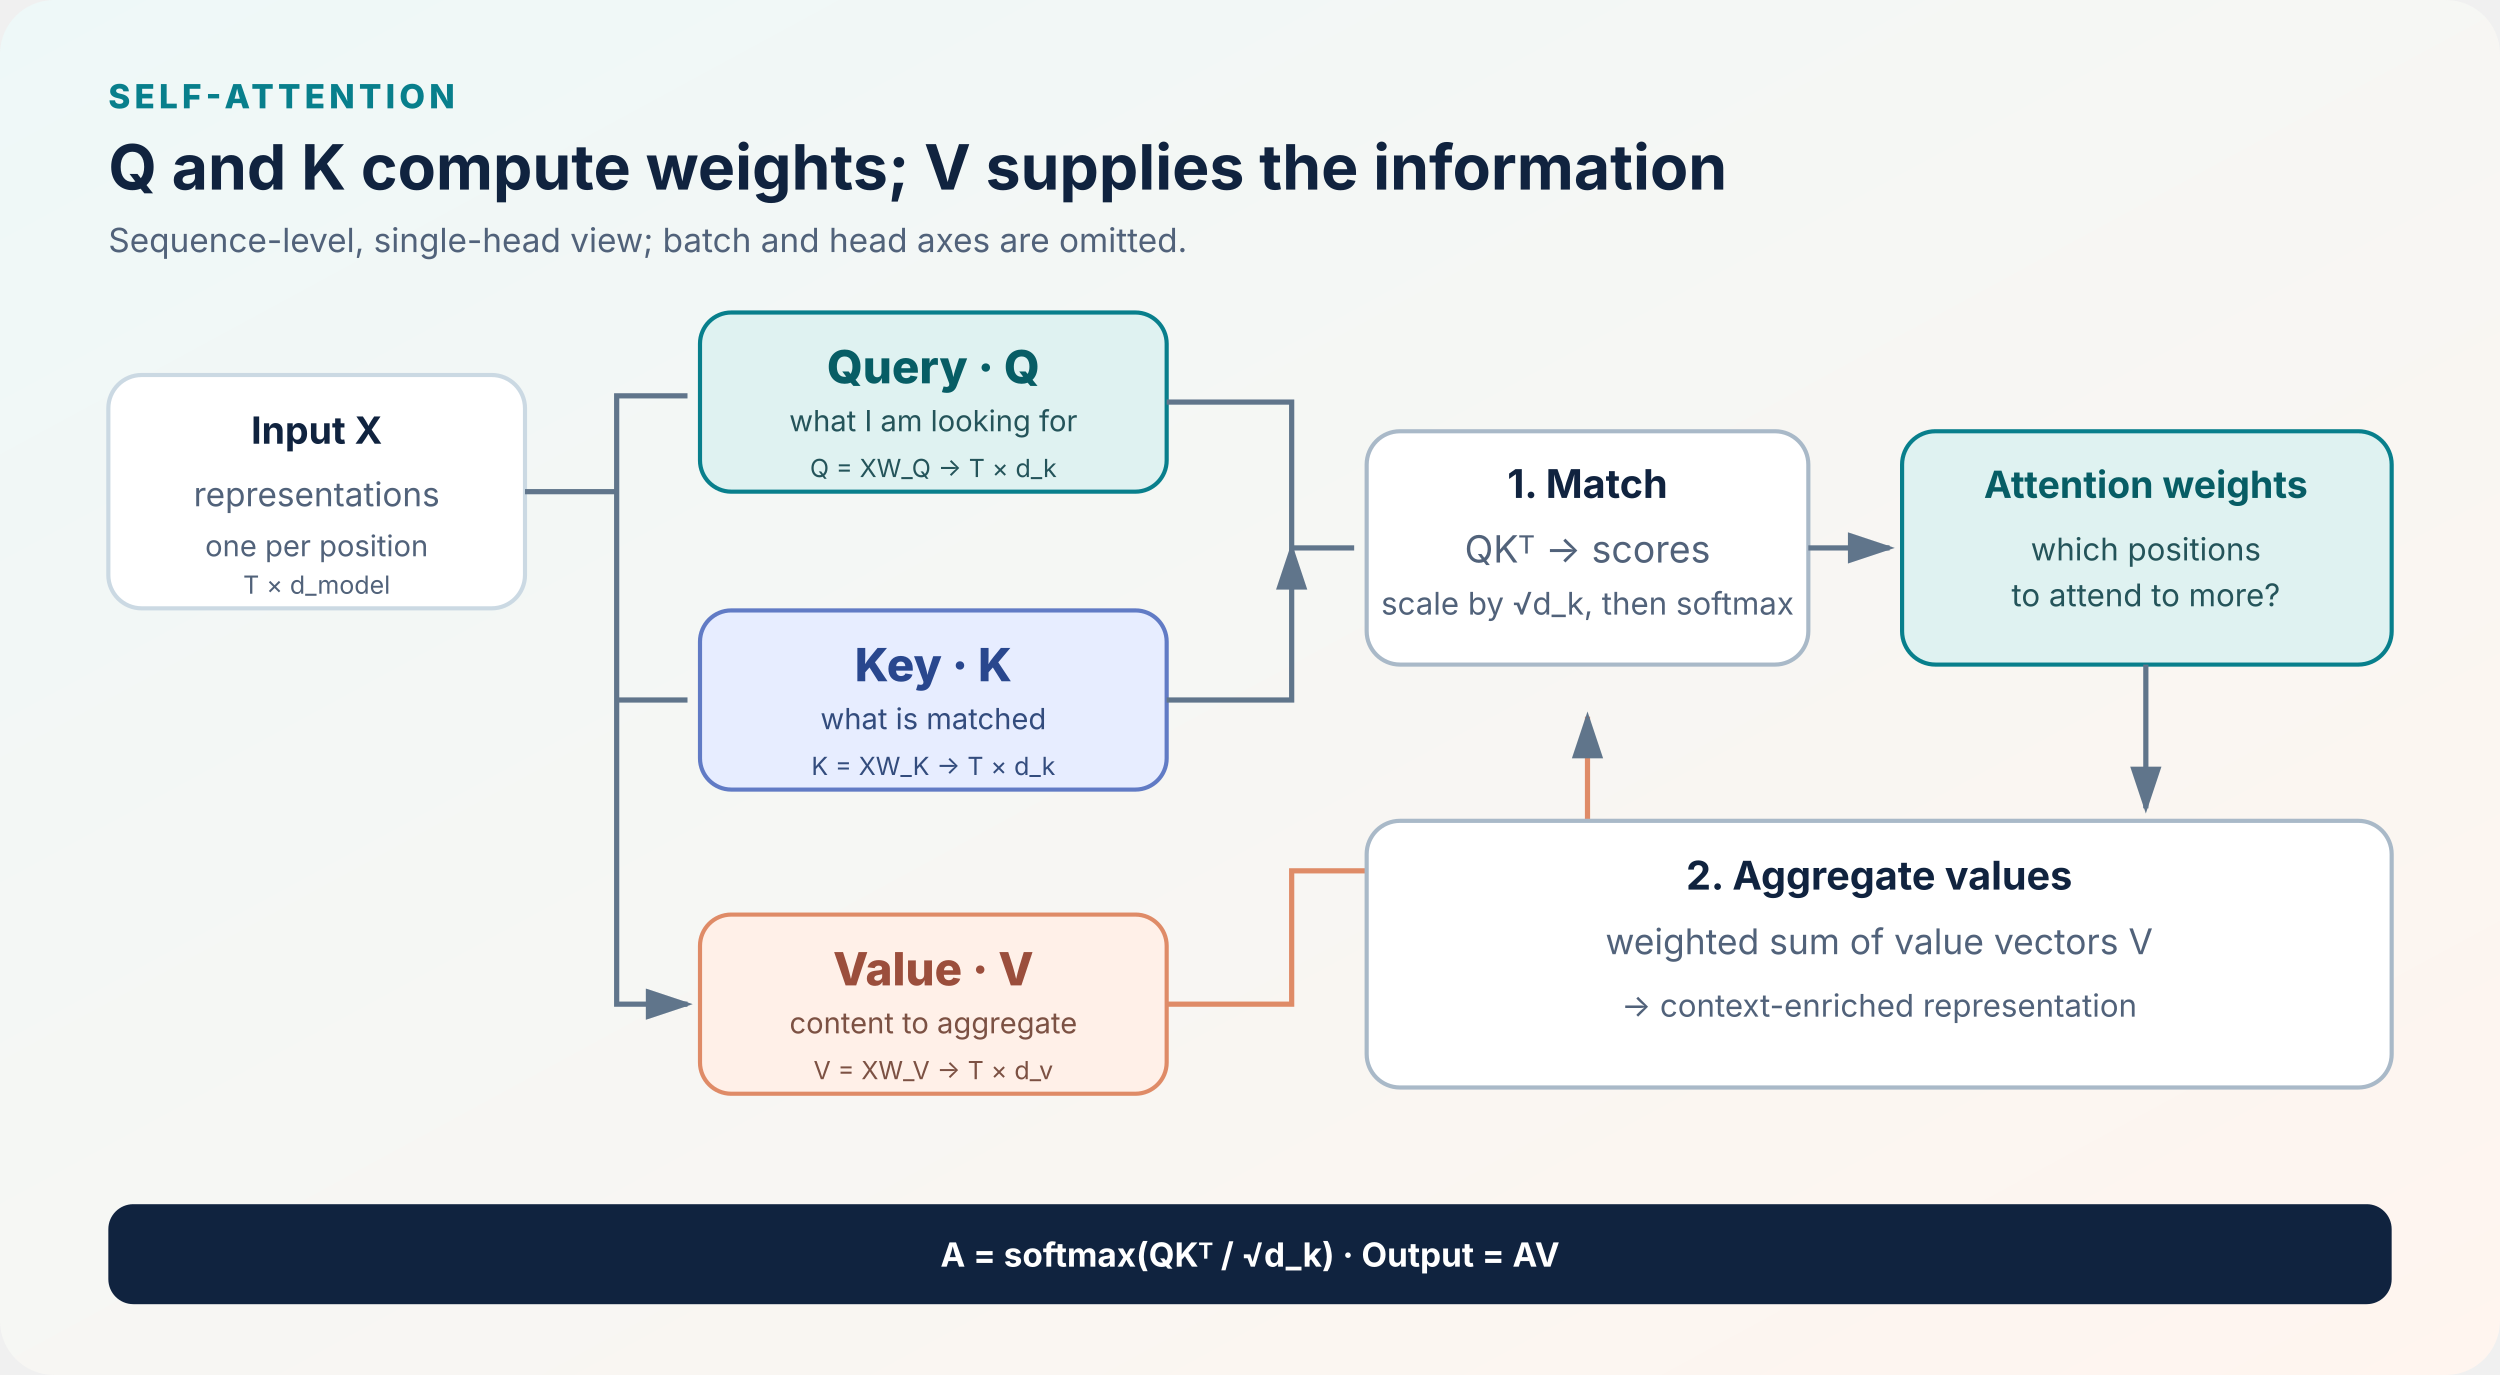
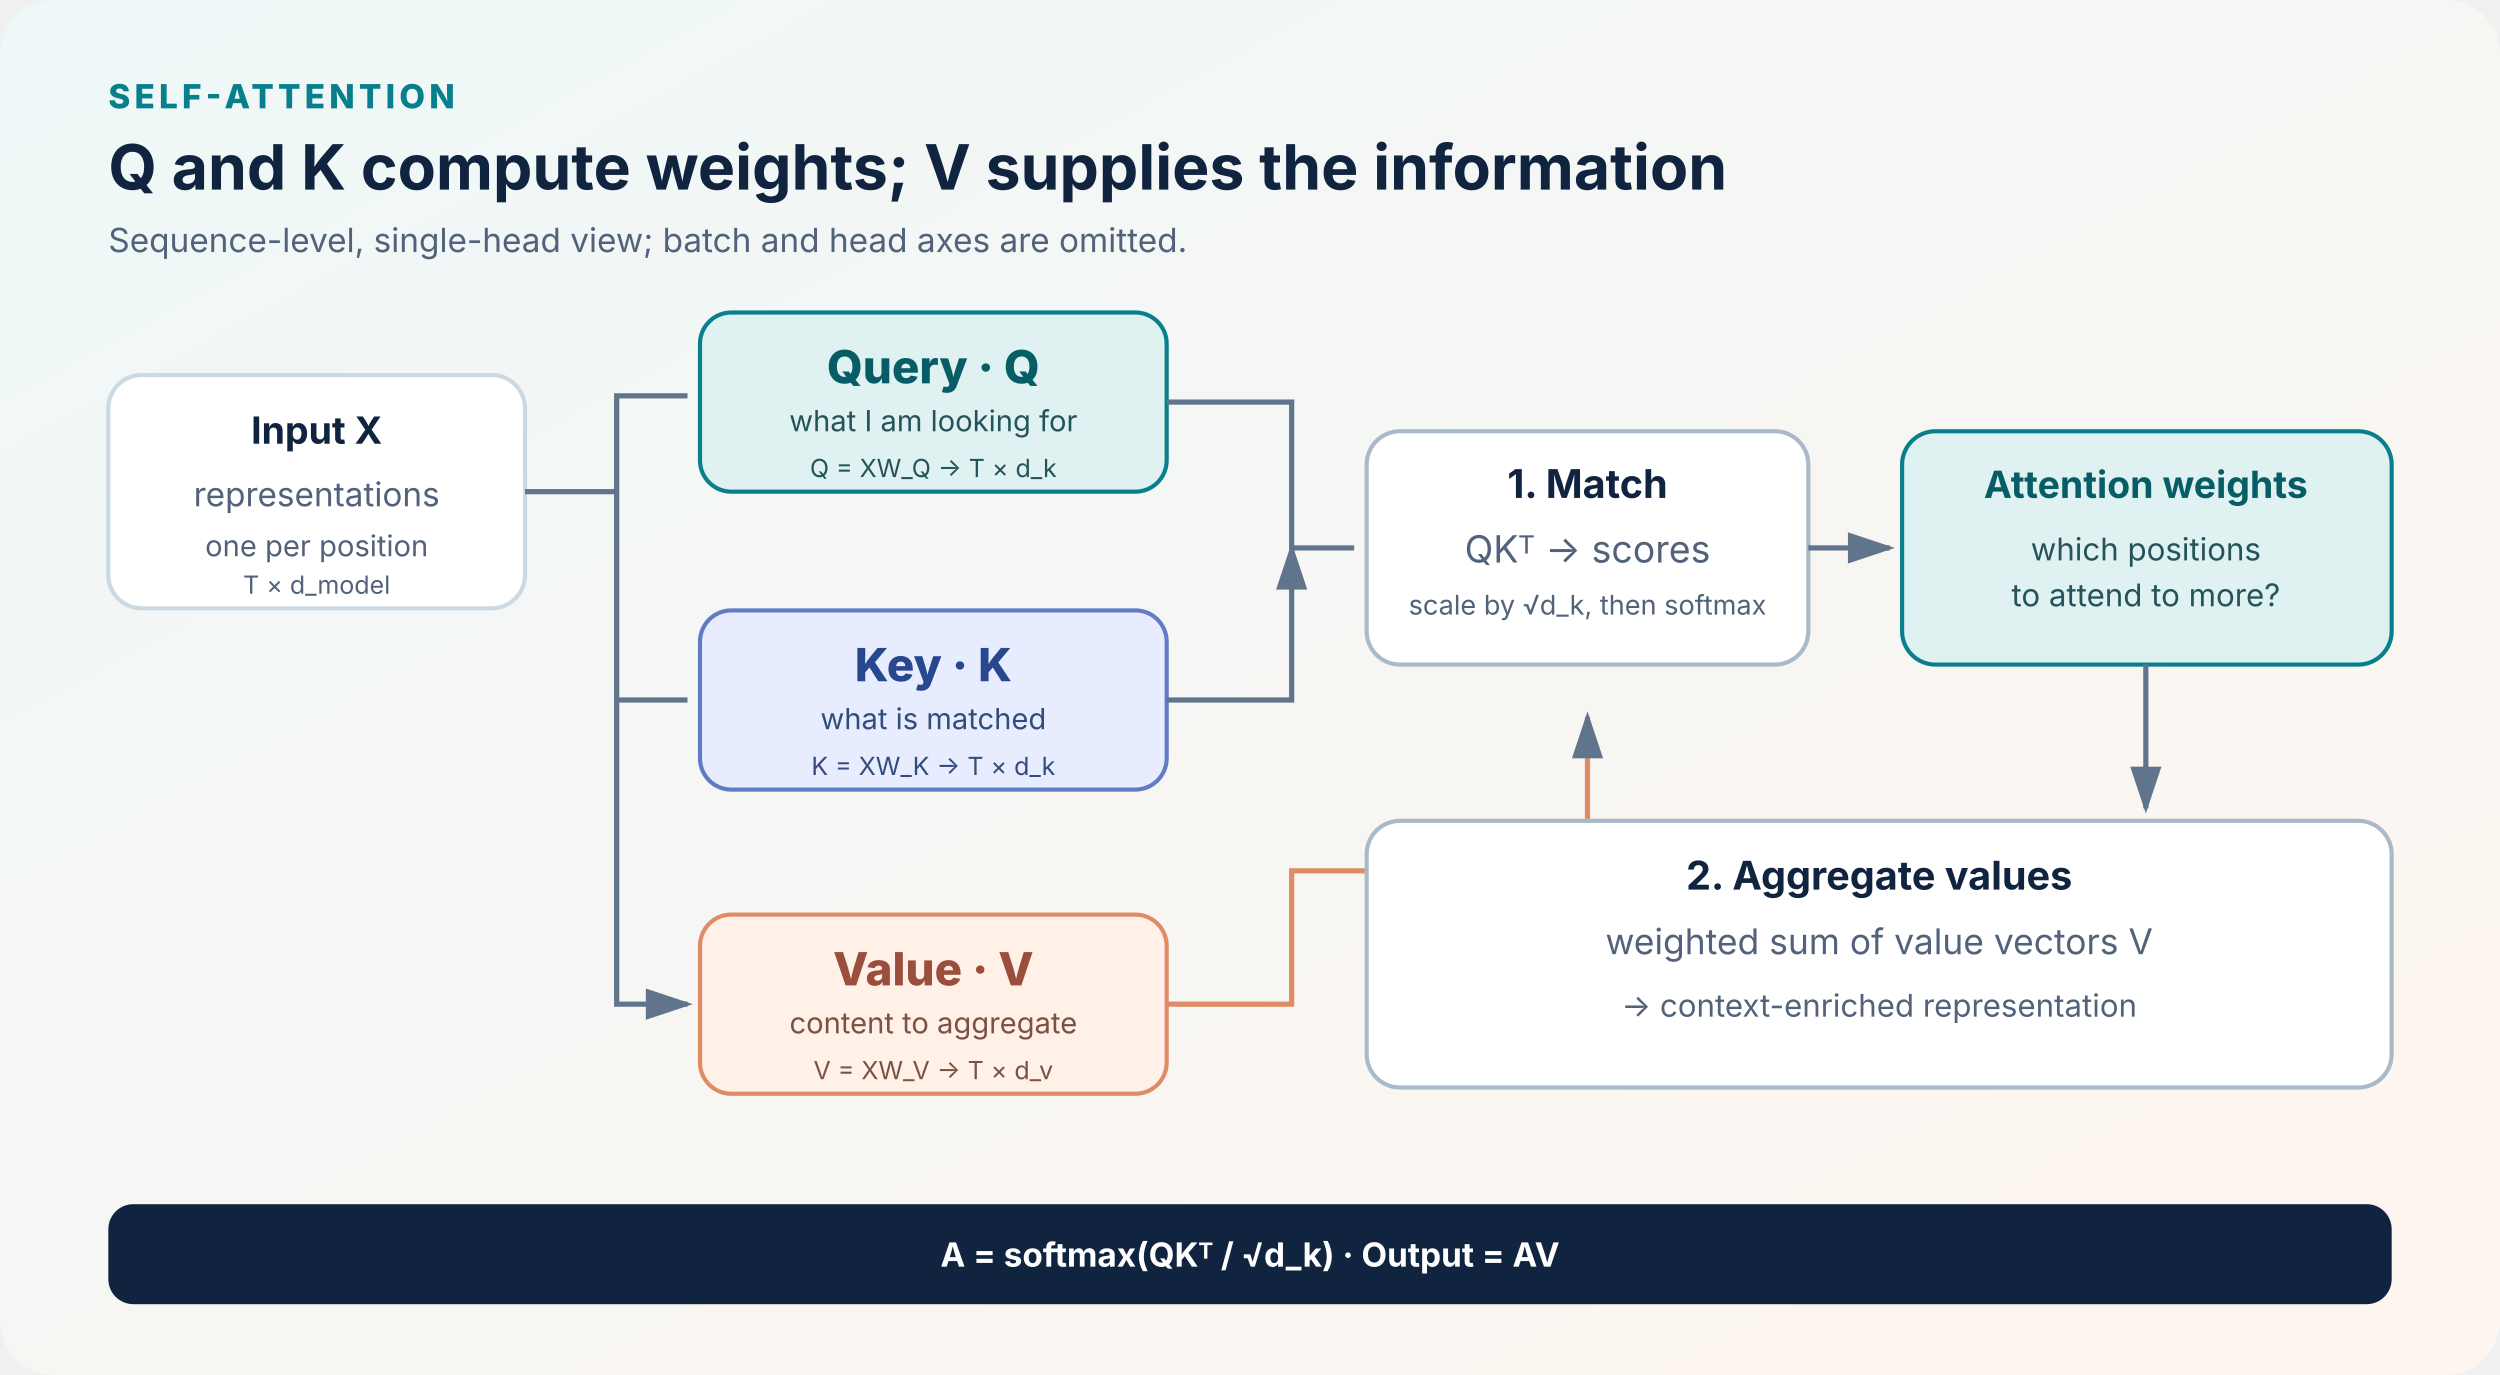
<svg xmlns="http://www.w3.org/2000/svg" width="1200" height="660" viewBox="0 0 1200 660" role="img" aria-labelledby="title desc">
  <defs>
    <linearGradient id="bg" x1="0" y1="0" x2="1" y2="1">
      <stop stop-color="#eef8f8" />
      <stop offset="1" stop-color="#fff5ef" />
    </linearGradient>
    <marker id="arrow" markerWidth="10" markerHeight="10" refX="8" refY="3" orient="auto">
      <path d="M0,0 L0,6 L9,3 z" fill="#60758b" />
    </marker>
  </defs>
  <rect width="1200" height="660" rx="26" fill="url(#bg)" />
  <text x="52" y="52" font-family="Inter,Arial,sans-serif" font-size="16" font-weight="800" letter-spacing="2" fill="#087f8c">SELF-ATTENTION</text>
  <text x="52" y="91" font-family="Inter,Arial,sans-serif" font-size="30" font-weight="750" fill="#10233f">Q and K compute weights; V supplies the information</text>
  <text x="52" y="121" font-family="Inter,Arial,sans-serif" font-size="16" fill="#51627a">Sequence-level, single-head view; batch and head axes are omitted.</text>
  <rect x="52" y="180" width="200" height="112" rx="16" fill="#fff" stroke="#cbd9e3" stroke-width="2" />
  <text x="152" y="213" text-anchor="middle" font-family="Inter,Arial,sans-serif" font-size="18" font-weight="750" fill="#10233f">Input X</text>
  <text x="152" y="243" text-anchor="middle" font-family="Inter,Arial,sans-serif" font-size="16" fill="#51627a">representations</text>
  <text x="152" y="267" text-anchor="middle" font-family="Inter,Arial,sans-serif" font-size="14" fill="#51627a">one per position</text>
  <text x="152" y="285" text-anchor="middle" font-family="Inter,Arial,sans-serif" font-size="12" fill="#51627a">T × d_model</text>
  <path d="M252 236 H296 V190 H330 M296 236 V336 H330 M296 236 V482 H330" fill="none" stroke="#60758b" stroke-width="2.5" marker-end="url(#arrow)" />
  <rect x="336" y="150" width="224" height="86" rx="15" fill="#dff2f1" stroke="#087f8c" stroke-width="2" />
  <text x="448" y="184" text-anchor="middle" font-family="Inter,Arial,sans-serif" font-size="22" font-weight="800" fill="#075d65">Query · Q</text>
  <text x="448" y="207" text-anchor="middle" font-family="Inter,Arial,sans-serif" font-size="14" fill="#24545a">what I am looking for</text>
  <text x="448" y="229" text-anchor="middle" font-family="Inter,Arial,sans-serif" font-size="12" fill="#24545a">Q = XW_Q → T × d_k</text>
  <rect x="336" y="293" width="224" height="86" rx="15" fill="#e7edff" stroke="#617bc5" stroke-width="2" />
  <text x="448" y="327" text-anchor="middle" font-family="Inter,Arial,sans-serif" font-size="22" font-weight="800" fill="#29478e">Key · K</text>
  <text x="448" y="350" text-anchor="middle" font-family="Inter,Arial,sans-serif" font-size="14" fill="#334c7d">what is matched</text>
  <text x="448" y="372" text-anchor="middle" font-family="Inter,Arial,sans-serif" font-size="12" fill="#334c7d">K = XW_K → T × d_k</text>
  <rect x="336" y="439" width="224" height="86" rx="15" fill="#fff0e8" stroke="#df8b67" stroke-width="2" />
  <text x="448" y="473" text-anchor="middle" font-family="Inter,Arial,sans-serif" font-size="22" font-weight="800" fill="#9b4e3c">Value · V</text>
  <text x="448" y="496" text-anchor="middle" font-family="Inter,Arial,sans-serif" font-size="14" fill="#7c5143">content to aggregate</text>
  <text x="448" y="518" text-anchor="middle" font-family="Inter,Arial,sans-serif" font-size="12" fill="#7c5143">V = XW_V → T × d_v</text>
  <path d="M560 193 H620 V263 H650 M560 336 H620 V263" fill="none" stroke="#60758b" stroke-width="2.5" marker-end="url(#arrow)" />
  <rect x="656" y="207" width="212" height="112" rx="16" fill="#fff" stroke="#a9b9c8" stroke-width="2" />
  <text x="762" y="239" text-anchor="middle" font-family="Inter,Arial,sans-serif" font-size="19" font-weight="750" fill="#10233f">1. Match</text>
  <text x="762" y="270" text-anchor="middle" font-family="Inter,Arial,sans-serif" font-size="18" fill="#51627a">QKᵀ → scores</text>
-   <text x="762" y="295" text-anchor="middle" font-family="Inter,Arial,sans-serif" font-size="15" fill="#51627a">scale by √d_k, then softmax</text>
+   <text x="762" y="295" text-anchor="middle" font-family="Inter,Arial,sans-serif" font-size="13" fill="#51627a">scale by √d_k, then softmax</text>
  <path d="M868 263 H907" fill="none" stroke="#60758b" stroke-width="2.5" marker-end="url(#arrow)" />
  <rect x="913" y="207" width="235" height="112" rx="16" fill="#dff2f1" stroke="#087f8c" stroke-width="2" />
  <text x="1030" y="239" text-anchor="middle" font-family="Inter,Arial,sans-serif" font-size="18" font-weight="750" fill="#075d65">Attention weights</text>
  <text x="1030" y="269" text-anchor="middle" font-family="Inter,Arial,sans-serif" font-size="15" fill="#24545a">which positions</text>
  <text x="1030" y="291" text-anchor="middle" font-family="Inter,Arial,sans-serif" font-size="15" fill="#24545a">to attend to more?</text>
  <path d="M560 482 H620 V418 H762 V344" fill="none" stroke="#df8b67" stroke-width="2.5" marker-end="url(#arrow)" />
  <path d="M1030 319 V388" fill="none" stroke="#60758b" stroke-width="2.5" marker-end="url(#arrow)" />
  <rect x="656" y="394" width="492" height="128" rx="16" fill="#fff" stroke="#a9b9c8" stroke-width="2" />
  <text x="902" y="427" text-anchor="middle" font-family="Inter,Arial,sans-serif" font-size="19" font-weight="750" fill="#10233f">2. Aggregate values</text>
  <text x="902" y="458" text-anchor="middle" font-family="Inter,Arial,sans-serif" font-size="17" fill="#51627a">weighted sum of value vectors V</text>
  <text x="902" y="488" text-anchor="middle" font-family="Inter,Arial,sans-serif" font-size="15" fill="#51627a">→ context-enriched representation</text>
  <rect x="52" y="578" width="1096" height="48" rx="12" fill="#10233f" />
  <text x="600" y="608" text-anchor="middle" font-family="Inter,Arial,sans-serif" font-size="16" font-weight="650" fill="#fff">A = softmax(QKᵀ / √d_k) · Output = AV</text>
</svg>
